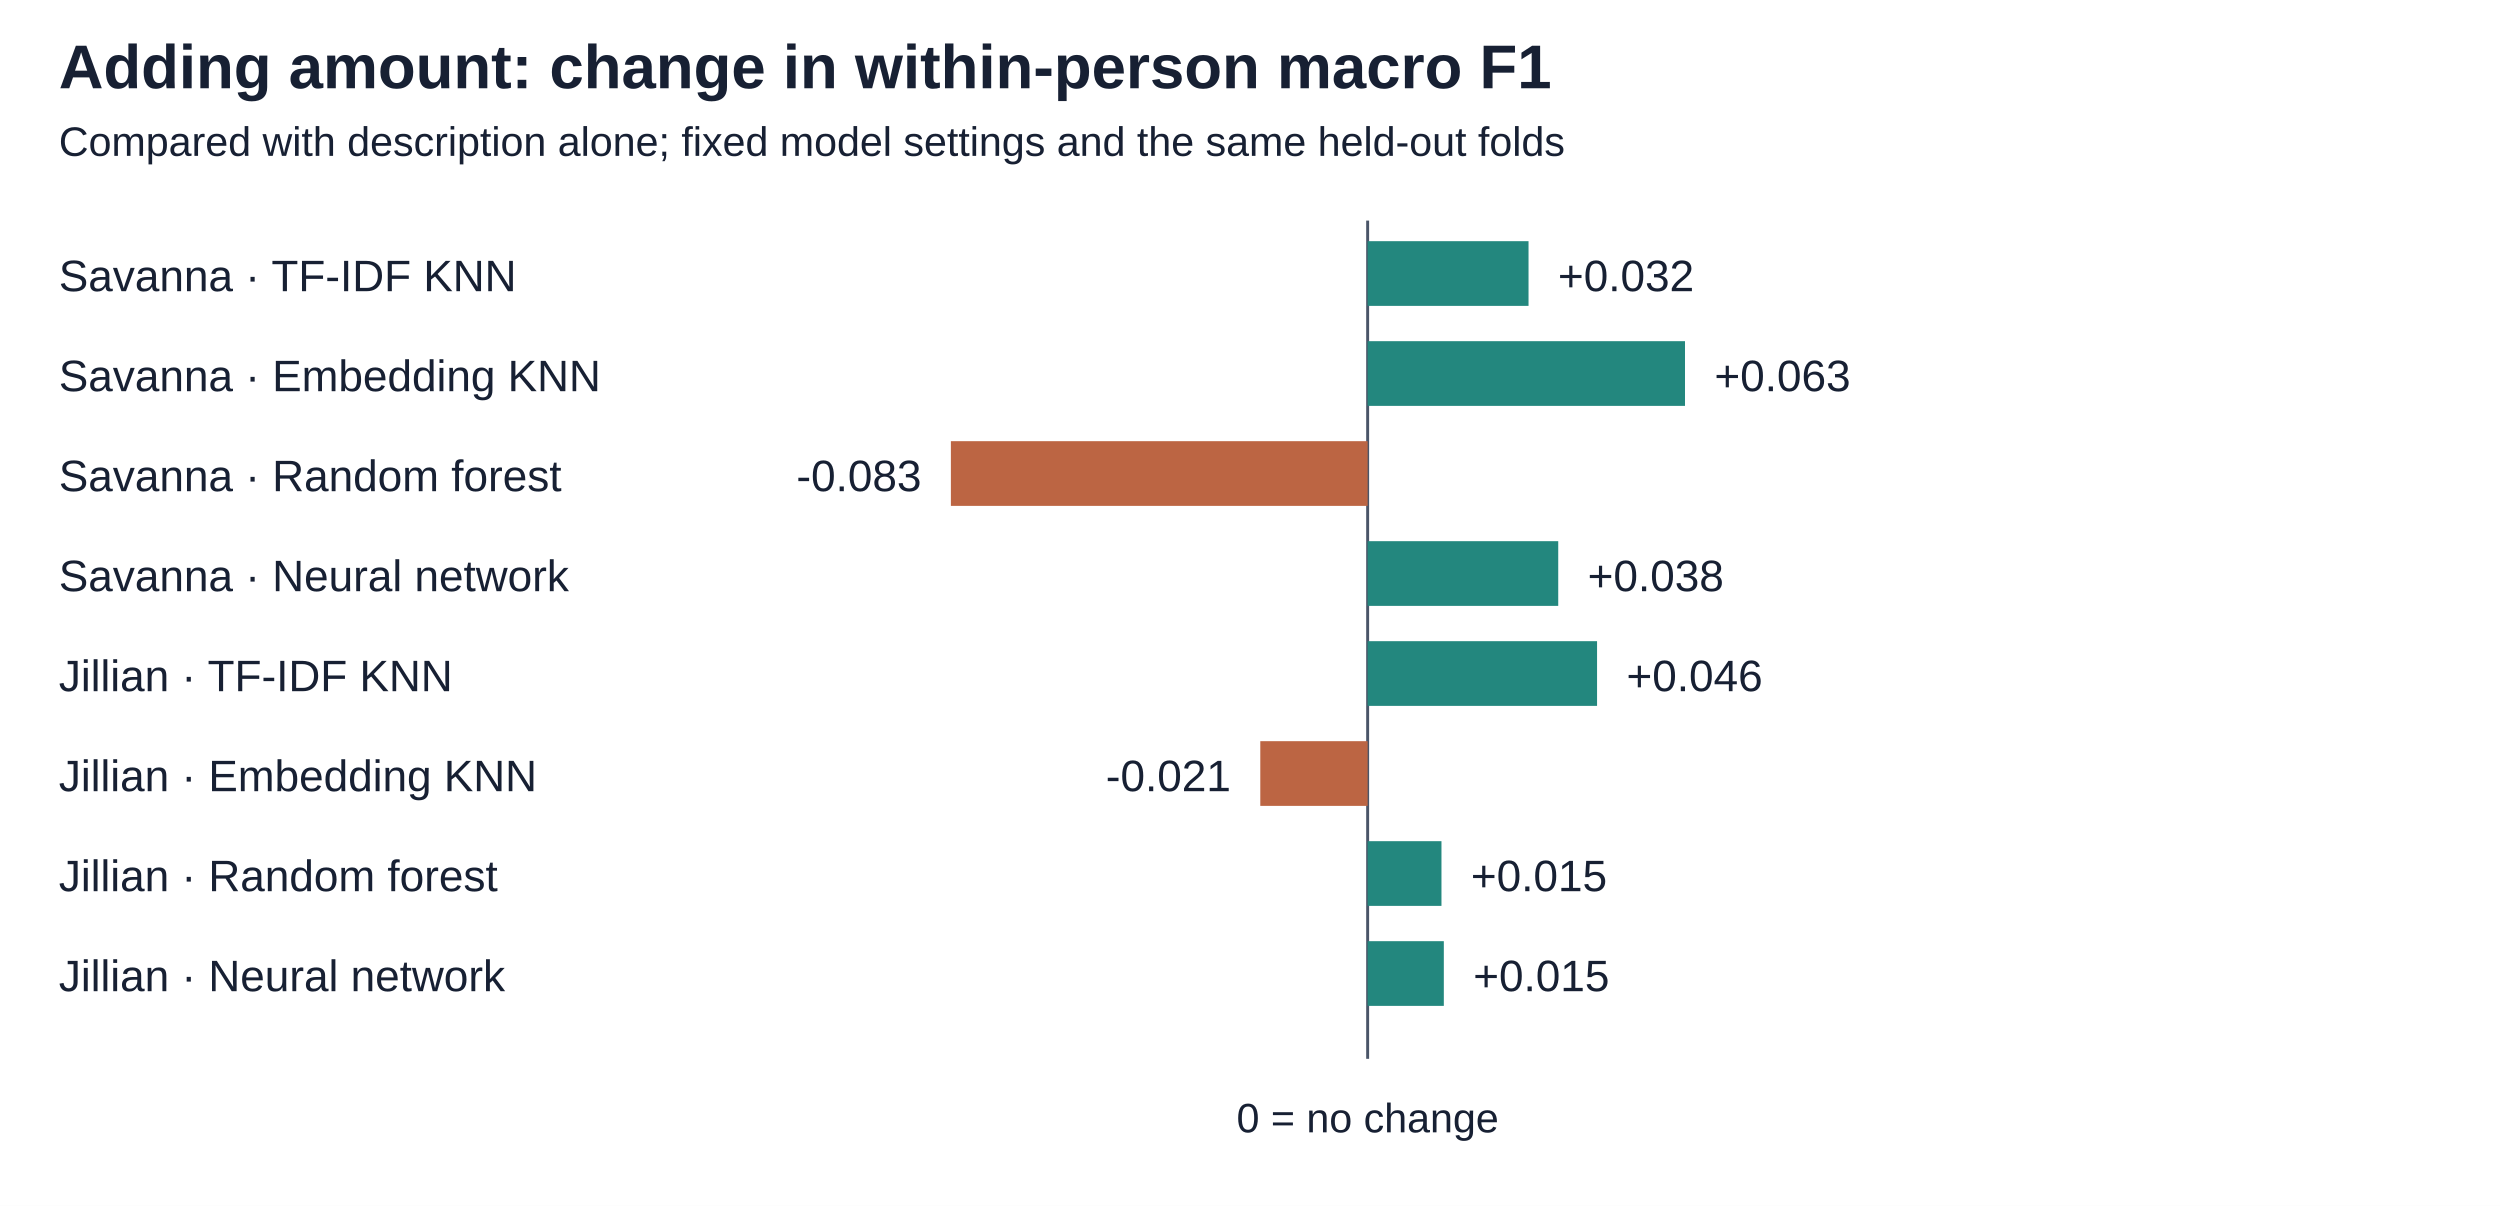
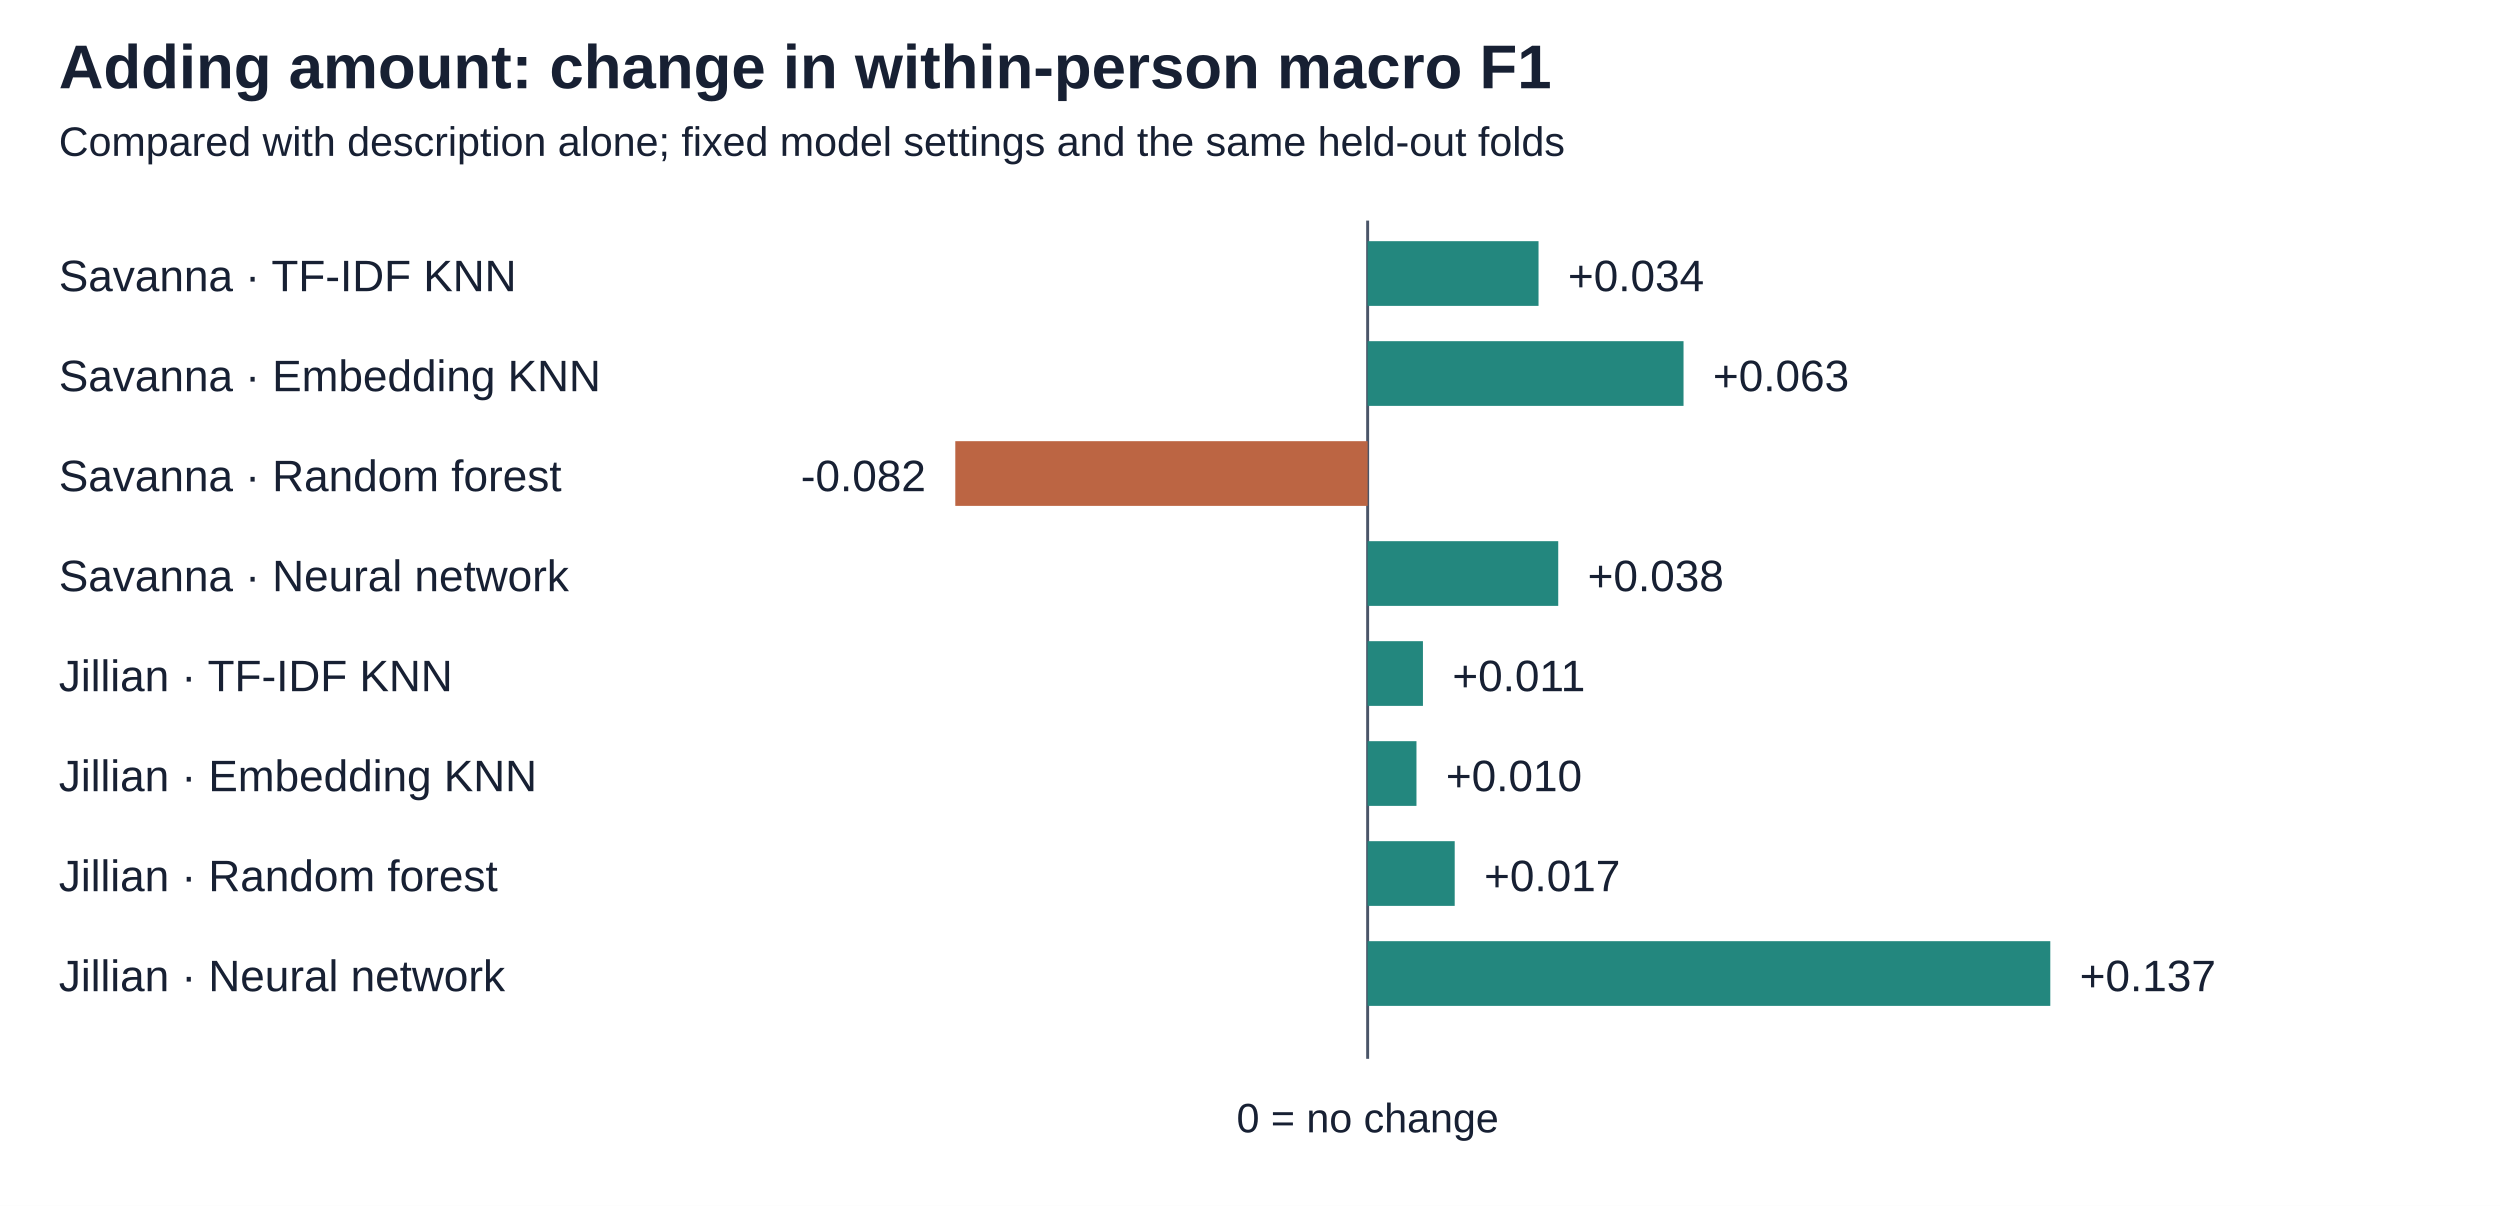
<svg xmlns="http://www.w3.org/2000/svg" width="850" height="410" viewBox="0 0 850 410">
  <rect width="850" height="410" fill="white" />
  <g font-family="Arial,sans-serif" fill="#172033">
    <text x="20" y="30" font-size="21" font-weight="bold">Adding amount: change in within-person macro F1</text>
    <text x="20" y="53" font-size="14">Compared with description alone; fixed model settings and the same held-out folds</text>
    <line x1="465" y1="75" x2="465" y2="360" stroke="#4a5568" />
    <text x="20" y="99" font-size="15">Savanna · TF-IDF KNN</text>
-     <rect x="465.0" y="82" width="54.7" height="22" fill="#23877e" />
-     <text x="529.7" y="99" font-size="15" text-anchor="start">+0.032</text>
+     <rect x="465.0" y="82" width="58.1" height="22" fill="#23877e" />
+     <text x="533.1" y="99" font-size="15" text-anchor="start">+0.034</text>
    <text x="20" y="133" font-size="15">Savanna · Embedding KNN</text>
-     <rect x="465.0" y="116" width="107.9" height="22" fill="#23877e" />
-     <text x="582.9" y="133" font-size="15" text-anchor="start">+0.063</text>
+     <rect x="465.0" y="116" width="107.4" height="22" fill="#23877e" />
+     <text x="582.4" y="133" font-size="15" text-anchor="start">+0.063</text>
    <text x="20" y="167" font-size="15">Savanna · Random forest</text>
-     <rect x="323.3" y="150" width="141.7" height="22" fill="#bc6543" />
-     <text x="313.3" y="167" font-size="15" text-anchor="end">-0.083</text>
+     <rect x="324.8" y="150" width="140.2" height="22" fill="#bc6543" />
+     <text x="314.8" y="167" font-size="15" text-anchor="end">-0.082</text>
    <text x="20" y="201" font-size="15">Savanna · Neural network</text>
    <rect x="465.0" y="184" width="64.8" height="22" fill="#23877e" />
    <text x="539.8" y="201" font-size="15" text-anchor="start">+0.038</text>
    <text x="20" y="235" font-size="15">Jillian · TF-IDF KNN</text>
-     <rect x="465.0" y="218" width="78.0" height="22" fill="#23877e" />
-     <text x="553.0" y="235" font-size="15" text-anchor="start">+0.046</text>
+     <rect x="465.0" y="218" width="18.8" height="22" fill="#23877e" />
+     <text x="493.8" y="235" font-size="15" text-anchor="start">+0.011</text>
    <text x="20" y="269" font-size="15">Jillian · Embedding KNN</text>
-     <rect x="428.5" y="252" width="36.5" height="22" fill="#bc6543" />
-     <text x="418.5" y="269" font-size="15" text-anchor="end">-0.021</text>
+     <rect x="465.0" y="252" width="16.6" height="22" fill="#23877e" />
+     <text x="491.6" y="269" font-size="15" text-anchor="start">+0.010</text>
    <text x="20" y="303" font-size="15">Jillian · Random forest</text>
-     <rect x="465.0" y="286" width="25.1" height="22" fill="#23877e" />
-     <text x="500.1" y="303" font-size="15" text-anchor="start">+0.015</text>
+     <rect x="465.0" y="286" width="29.6" height="22" fill="#23877e" />
+     <text x="504.6" y="303" font-size="15" text-anchor="start">+0.017</text>
    <text x="20" y="337" font-size="15">Jillian · Neural network</text>
-     <rect x="465.0" y="320" width="25.9" height="22" fill="#23877e" />
-     <text x="500.9" y="337" font-size="15" text-anchor="start">+0.015</text>
+     <rect x="465.0" y="320" width="232.1" height="22" fill="#23877e" />
+     <text x="707.1" y="337" font-size="15" text-anchor="start">+0.137</text>
    <text x="465" y="385" text-anchor="middle" font-size="14">0 = no change</text>
  </g>
</svg>
